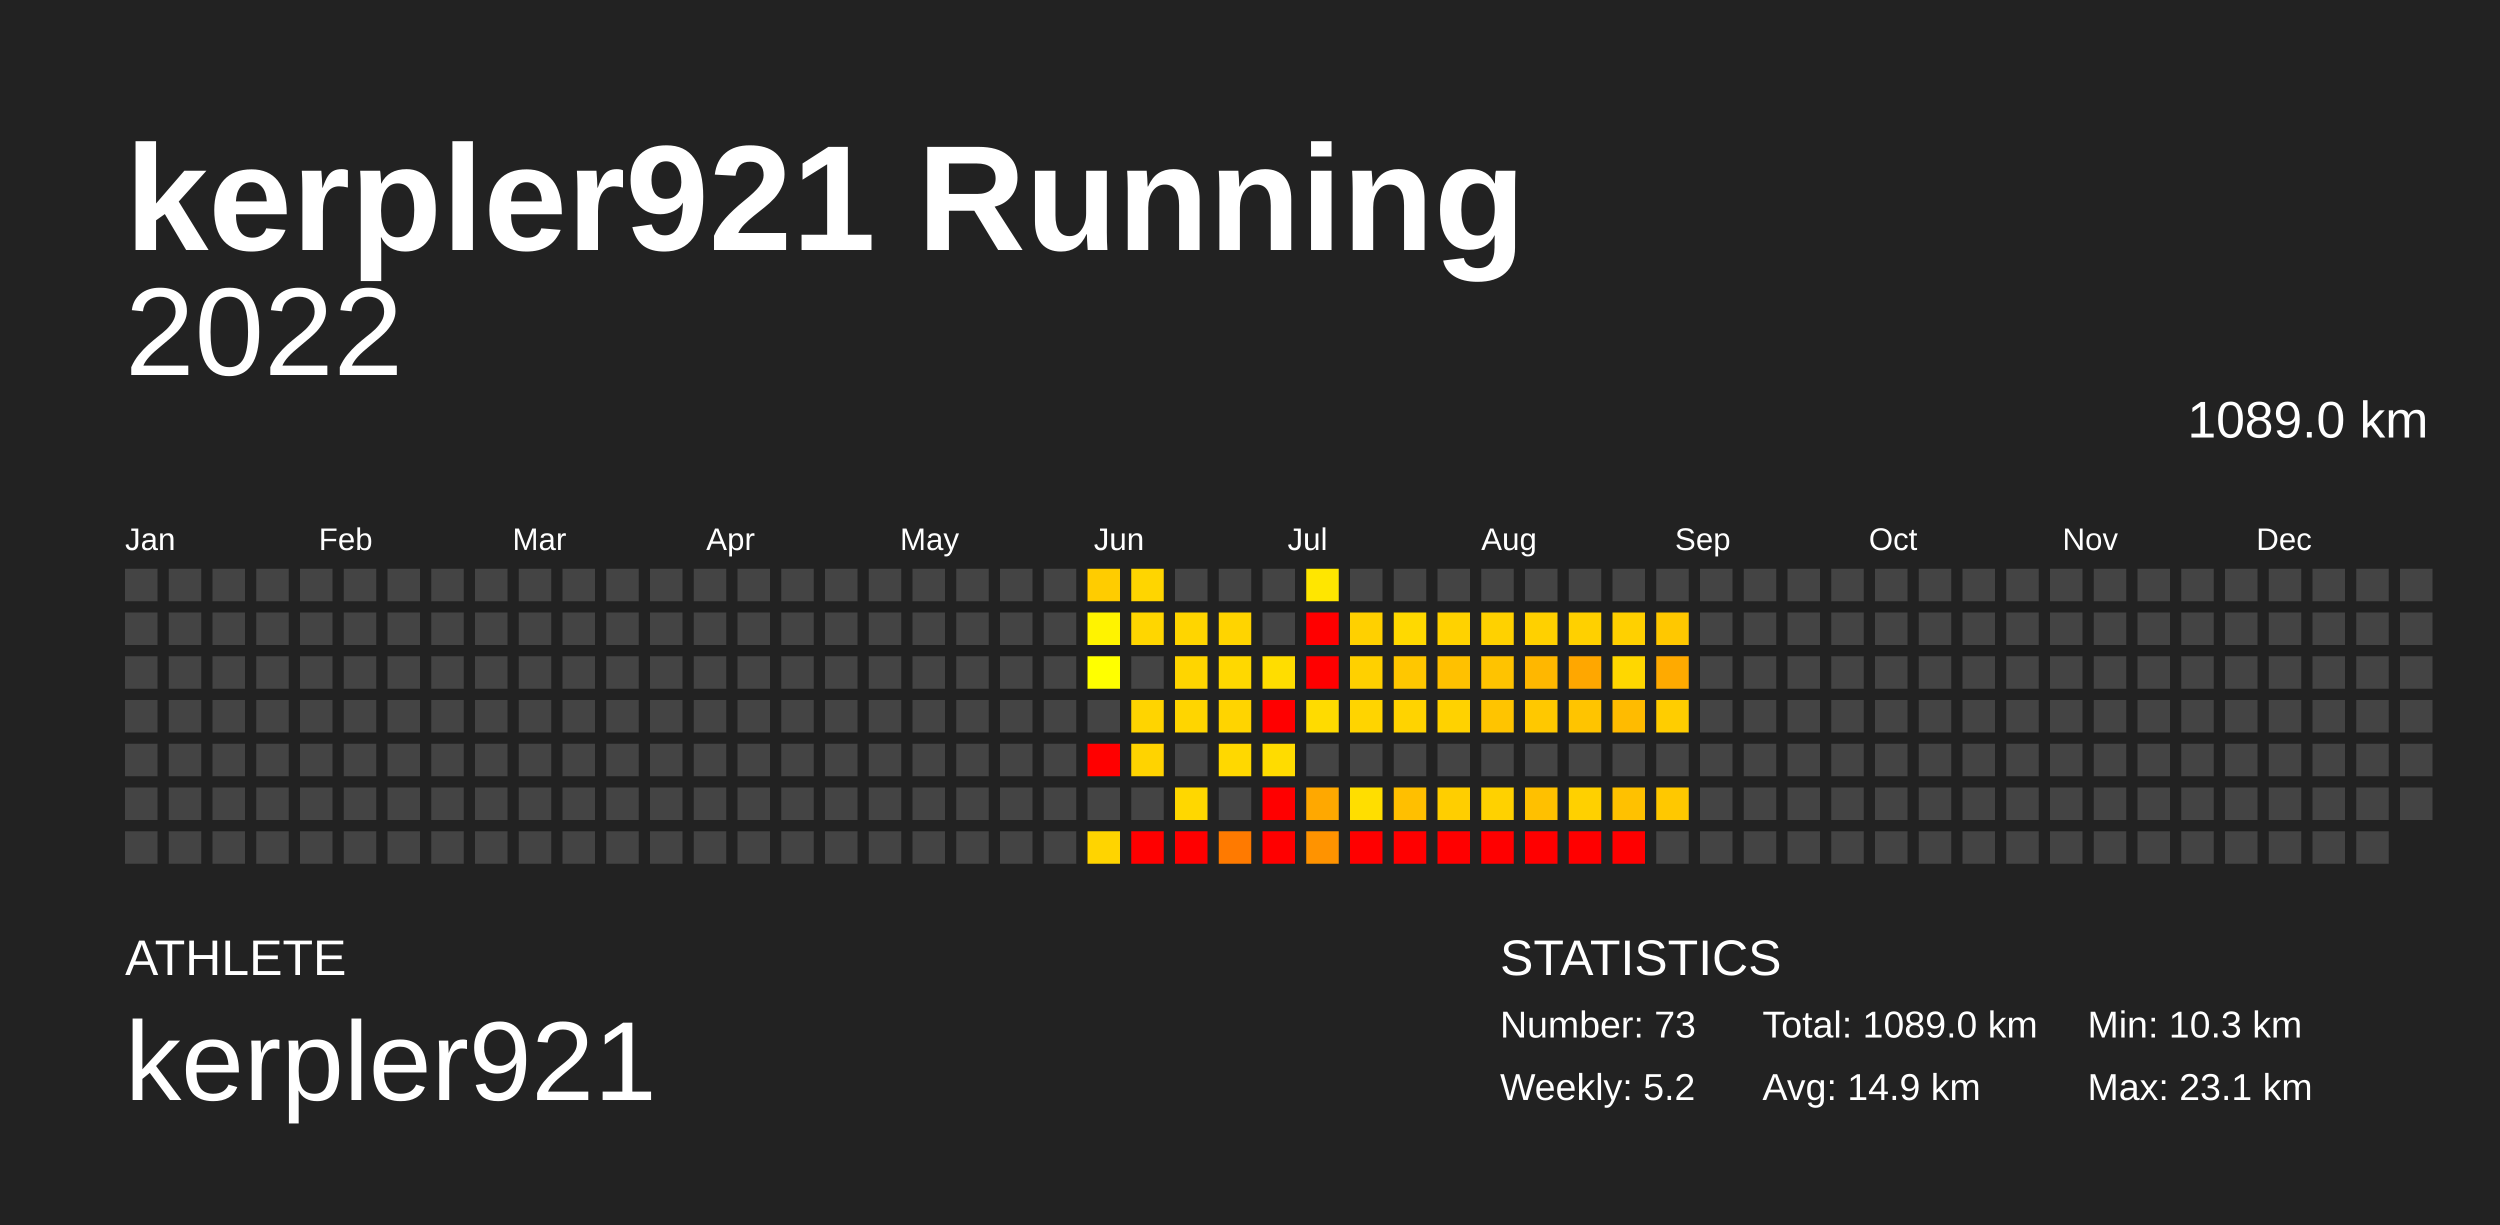
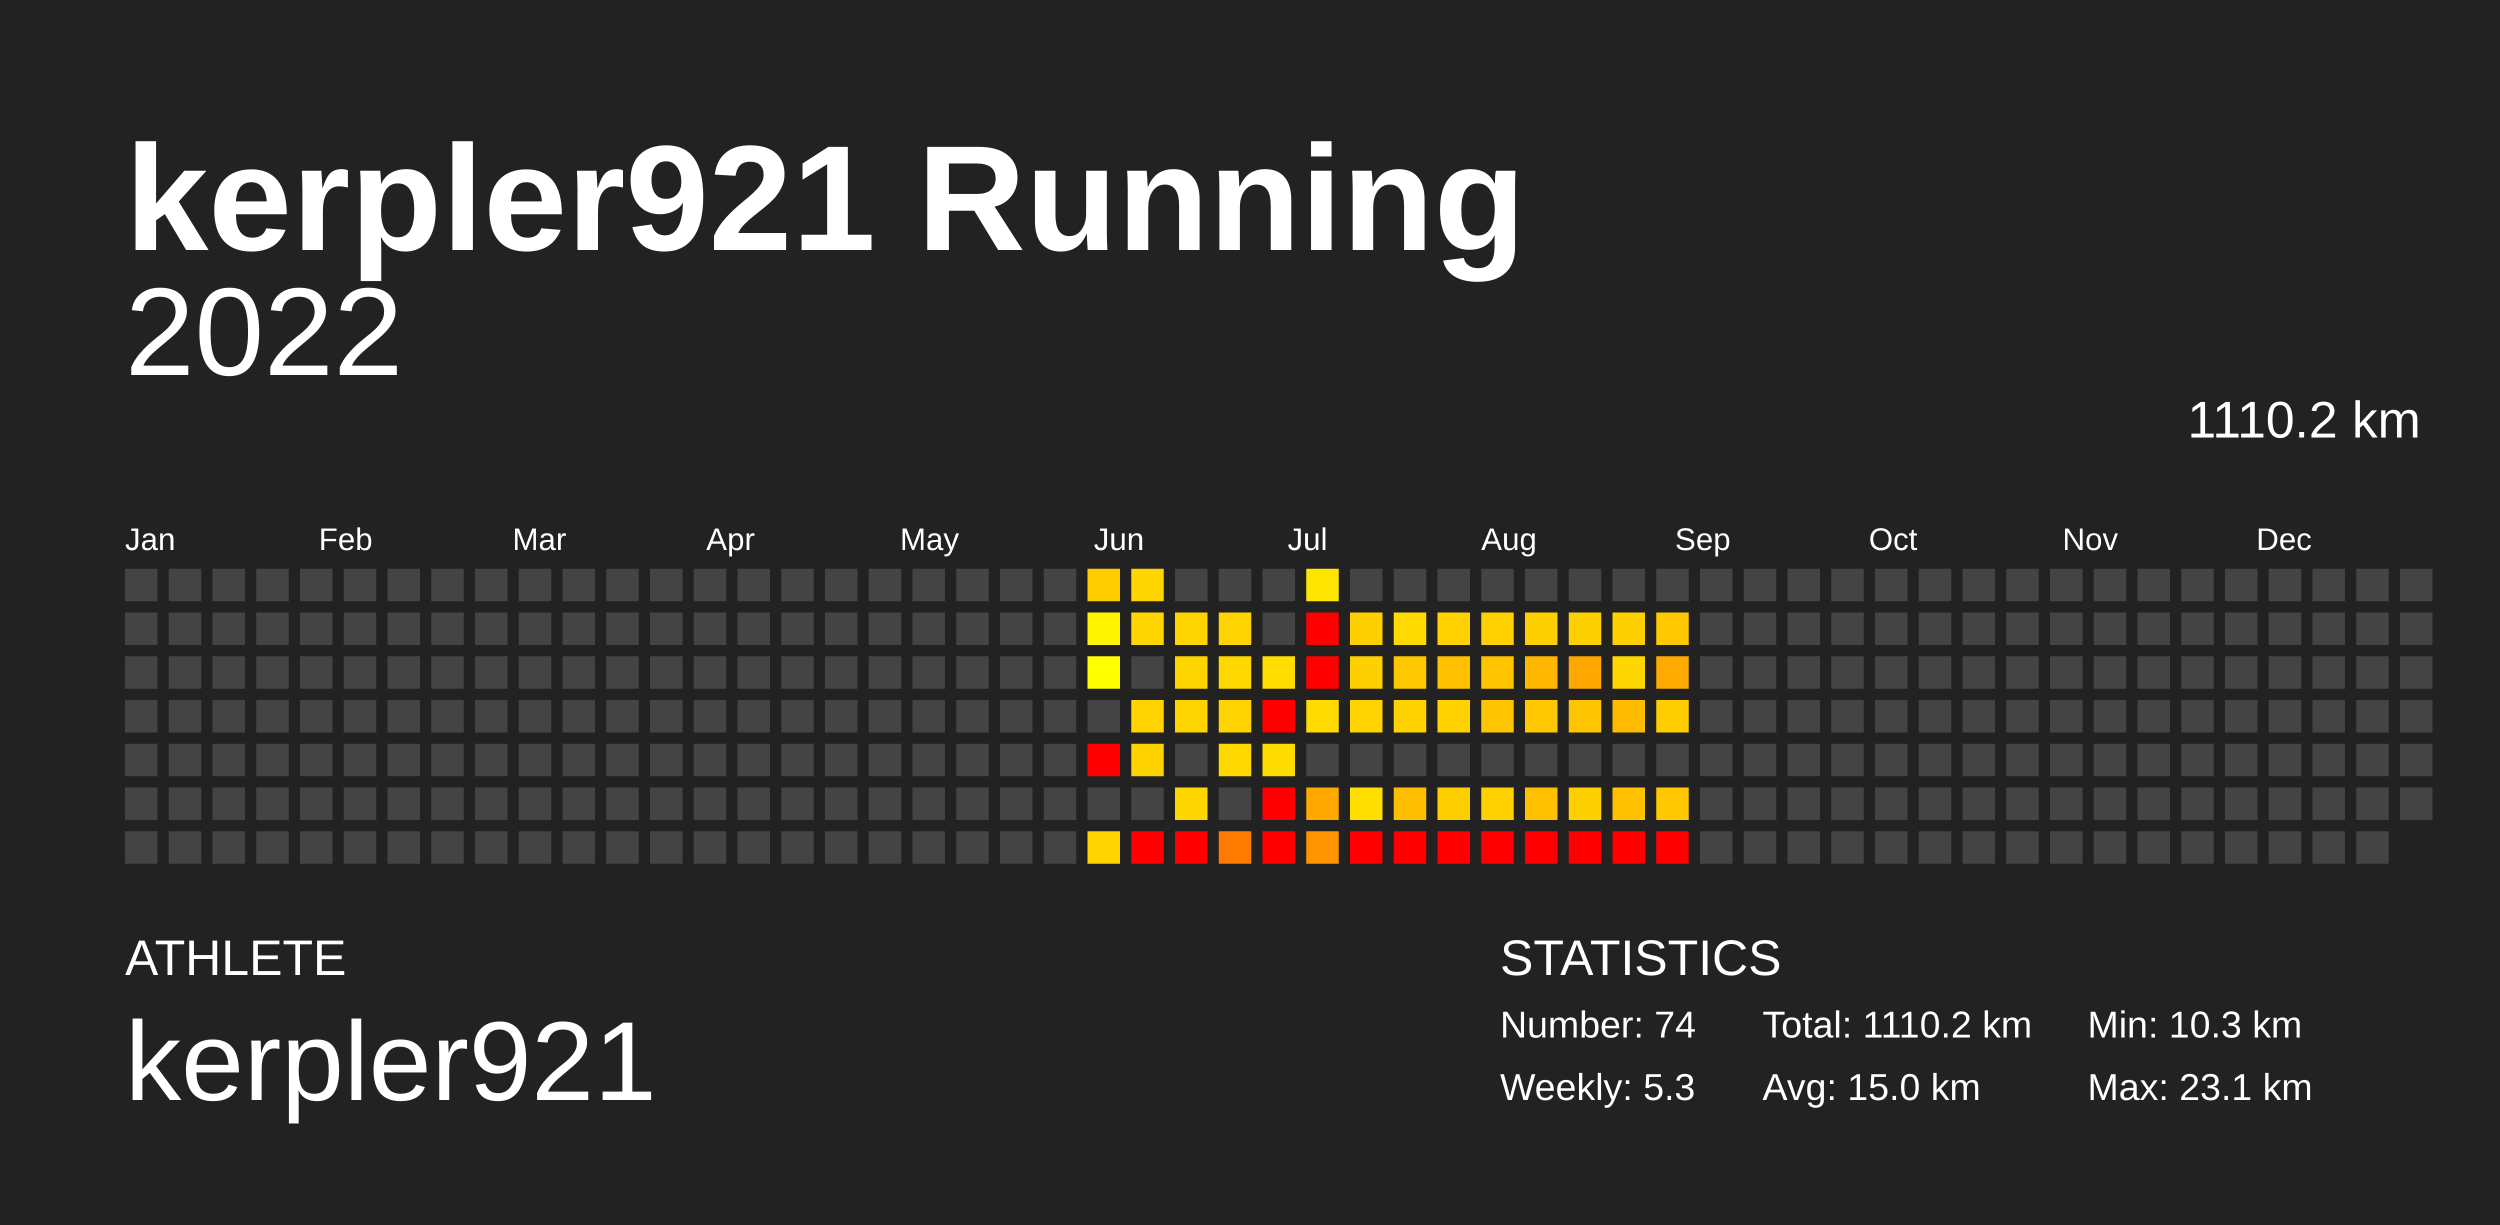
<svg xmlns="http://www.w3.org/2000/svg" baseProfile="full" height="98mm" version="1.1" viewBox="0,0,200,98" width="200mm">
  <defs />
  <rect fill="#222222" height="98" width="200" x="0" y="0" />
  <text fill="#FFFFFF" style="font-size:12px; font-family:Arial; font-weight:bold;" x="10" y="20">kerpler921 Running</text>
  <text fill="#FFFFFF" style="font-size:4px; font-family:Arial" x="10" y="78">ATHLETE</text>
  <text fill="#FFFFFF" style="font-size:9px; font-family:Arial" x="10" y="88">kerpler921</text>
  <text fill="#FFFFFF" style="font-size:4px; font-family:Arial" x="120" y="78">STATISTICS</text>
-   <text fill="#FFFFFF" style="font-size:3px; font-family:Arial" x="120" y="83">Number: 73</text>
-   <text fill="#FFFFFF" style="font-size:3px; font-family:Arial" x="120" y="88">Weekly: 5.2</text>
-   <text fill="#FFFFFF" style="font-size:3px; font-family:Arial" x="141" y="83">Total: 1089.0 km</text>
-   <text fill="#FFFFFF" style="font-size:3px; font-family:Arial" x="141" y="88">Avg: 14.9 km</text>
+   <text fill="#FFFFFF" style="font-size:3px; font-family:Arial" x="120" y="83">Number: 74</text>
+   <text fill="#FFFFFF" style="font-size:3px; font-family:Arial" x="120" y="88">Weekly: 5.3</text>
+   <text fill="#FFFFFF" style="font-size:3px; font-family:Arial" x="141" y="83">Total: 1110.2 km</text>
+   <text fill="#FFFFFF" style="font-size:3px; font-family:Arial" x="141" y="88">Avg: 15.0 km</text>
  <text fill="#FFFFFF" style="font-size:3px; font-family:Arial" x="167" y="83">Min: 10.3 km</text>
  <text fill="#FFFFFF" style="font-size:3px; font-family:Arial" x="167" y="88">Max: 23.1 km</text>
  <text alignment-baseline="hanging" fill="#FFFFFF" style="font-size:10.0px; font-family:Arial;" x="10" y="30">2022</text>
-   <text alignment-baseline="hanging" fill="#FFFFFF" style="font-size:4.125px; font-family:Arial;" x="175" y="35">1089.0 km</text>
+   <text alignment-baseline="hanging" fill="#FFFFFF" style="font-size:4.125px; font-family:Arial;" x="175" y="35">1110.2 km</text>
  <text fill="#FFFFFF" style="font-size:2.5px; font-family:Arial" x="10.0" y="44">Jan</text>
  <text fill="#FFFFFF" style="font-size:2.5px; font-family:Arial" x="25.5" y="44">Feb</text>
  <text fill="#FFFFFF" style="font-size:2.5px; font-family:Arial" x="41.0" y="44">Mar</text>
  <text fill="#FFFFFF" style="font-size:2.5px; font-family:Arial" x="56.5" y="44">Apr</text>
  <text fill="#FFFFFF" style="font-size:2.5px; font-family:Arial" x="72.0" y="44">May</text>
  <text fill="#FFFFFF" style="font-size:2.5px; font-family:Arial" x="87.5" y="44">Jun</text>
  <text fill="#FFFFFF" style="font-size:2.5px; font-family:Arial" x="103.0" y="44">Jul</text>
  <text fill="#FFFFFF" style="font-size:2.5px; font-family:Arial" x="118.5" y="44">Aug</text>
  <text fill="#FFFFFF" style="font-size:2.5px; font-family:Arial" x="134.0" y="44">Sep</text>
  <text fill="#FFFFFF" style="font-size:2.5px; font-family:Arial" x="149.5" y="44">Oct</text>
  <text fill="#FFFFFF" style="font-size:2.5px; font-family:Arial" x="165.0" y="44">Nov</text>
  <text fill="#FFFFFF" style="font-size:2.5px; font-family:Arial" x="180.5" y="44">Dec</text>
  <rect fill="#444444" height="2.6" width="2.6" x="10.0" y="45.5" />
  <rect fill="#444444" height="2.6" width="2.6" x="10.0" y="49.0" />
  <rect fill="#444444" height="2.6" width="2.6" x="10.0" y="52.5" />
  <rect fill="#444444" height="2.6" width="2.6" x="10.0" y="56.0" />
  <rect fill="#444444" height="2.6" width="2.6" x="10.0" y="59.5" />
  <rect fill="#444444" height="2.6" width="2.6" x="10.0" y="63.0" />
  <rect fill="#444444" height="2.6" width="2.6" x="10.0" y="66.5" />
  <rect fill="#444444" height="2.6" width="2.6" x="13.5" y="45.5" />
  <rect fill="#444444" height="2.6" width="2.6" x="13.5" y="49.0" />
  <rect fill="#444444" height="2.6" width="2.6" x="13.5" y="52.5" />
  <rect fill="#444444" height="2.6" width="2.6" x="13.5" y="56.0" />
  <rect fill="#444444" height="2.6" width="2.6" x="13.5" y="59.5" />
  <rect fill="#444444" height="2.6" width="2.6" x="13.5" y="63.0" />
  <rect fill="#444444" height="2.6" width="2.6" x="13.5" y="66.5" />
  <rect fill="#444444" height="2.6" width="2.6" x="17.0" y="45.5" />
  <rect fill="#444444" height="2.6" width="2.6" x="17.0" y="49.0" />
  <rect fill="#444444" height="2.6" width="2.6" x="17.0" y="52.5" />
  <rect fill="#444444" height="2.6" width="2.6" x="17.0" y="56.0" />
  <rect fill="#444444" height="2.6" width="2.6" x="17.0" y="59.5" />
  <rect fill="#444444" height="2.6" width="2.6" x="17.0" y="63.0" />
  <rect fill="#444444" height="2.6" width="2.6" x="17.0" y="66.5" />
  <rect fill="#444444" height="2.6" width="2.6" x="20.5" y="45.5" />
  <rect fill="#444444" height="2.6" width="2.6" x="20.5" y="49.0" />
  <rect fill="#444444" height="2.6" width="2.6" x="20.5" y="52.5" />
  <rect fill="#444444" height="2.6" width="2.6" x="20.5" y="56.0" />
  <rect fill="#444444" height="2.6" width="2.6" x="20.5" y="59.5" />
  <rect fill="#444444" height="2.6" width="2.6" x="20.5" y="63.0" />
  <rect fill="#444444" height="2.6" width="2.6" x="20.5" y="66.5" />
  <rect fill="#444444" height="2.6" width="2.6" x="24.0" y="45.5" />
  <rect fill="#444444" height="2.6" width="2.6" x="24.0" y="49.0" />
  <rect fill="#444444" height="2.6" width="2.6" x="24.0" y="52.5" />
  <rect fill="#444444" height="2.6" width="2.6" x="24.0" y="56.0" />
  <rect fill="#444444" height="2.6" width="2.6" x="24.0" y="59.5" />
  <rect fill="#444444" height="2.6" width="2.6" x="24.0" y="63.0" />
  <rect fill="#444444" height="2.6" width="2.6" x="24.0" y="66.5" />
  <rect fill="#444444" height="2.6" width="2.6" x="27.5" y="45.5" />
  <rect fill="#444444" height="2.6" width="2.6" x="27.5" y="49.0" />
  <rect fill="#444444" height="2.6" width="2.6" x="27.5" y="52.5" />
  <rect fill="#444444" height="2.6" width="2.6" x="27.5" y="56.0" />
  <rect fill="#444444" height="2.6" width="2.6" x="27.5" y="59.5" />
  <rect fill="#444444" height="2.6" width="2.6" x="27.5" y="63.0" />
  <rect fill="#444444" height="2.6" width="2.6" x="27.5" y="66.5" />
  <rect fill="#444444" height="2.6" width="2.6" x="31.0" y="45.5" />
  <rect fill="#444444" height="2.6" width="2.6" x="31.0" y="49.0" />
  <rect fill="#444444" height="2.6" width="2.6" x="31.0" y="52.5" />
  <rect fill="#444444" height="2.6" width="2.6" x="31.0" y="56.0" />
  <rect fill="#444444" height="2.6" width="2.6" x="31.0" y="59.5" />
  <rect fill="#444444" height="2.6" width="2.6" x="31.0" y="63.0" />
  <rect fill="#444444" height="2.6" width="2.6" x="31.0" y="66.5" />
  <rect fill="#444444" height="2.6" width="2.6" x="34.5" y="45.5" />
  <rect fill="#444444" height="2.6" width="2.6" x="34.5" y="49.0" />
  <rect fill="#444444" height="2.6" width="2.6" x="34.5" y="52.5" />
  <rect fill="#444444" height="2.6" width="2.6" x="34.5" y="56.0" />
  <rect fill="#444444" height="2.6" width="2.6" x="34.5" y="59.5" />
  <rect fill="#444444" height="2.6" width="2.6" x="34.5" y="63.0" />
  <rect fill="#444444" height="2.6" width="2.6" x="34.5" y="66.5" />
  <rect fill="#444444" height="2.6" width="2.6" x="38.0" y="45.5" />
  <rect fill="#444444" height="2.6" width="2.6" x="38.0" y="49.0" />
  <rect fill="#444444" height="2.6" width="2.6" x="38.0" y="52.5" />
  <rect fill="#444444" height="2.6" width="2.6" x="38.0" y="56.0" />
  <rect fill="#444444" height="2.6" width="2.6" x="38.0" y="59.5" />
  <rect fill="#444444" height="2.6" width="2.6" x="38.0" y="63.0" />
  <rect fill="#444444" height="2.6" width="2.6" x="38.0" y="66.5" />
  <rect fill="#444444" height="2.6" width="2.6" x="41.5" y="45.5" />
  <rect fill="#444444" height="2.6" width="2.6" x="41.5" y="49.0" />
  <rect fill="#444444" height="2.6" width="2.6" x="41.5" y="52.5" />
  <rect fill="#444444" height="2.6" width="2.6" x="41.5" y="56.0" />
  <rect fill="#444444" height="2.6" width="2.6" x="41.5" y="59.5" />
  <rect fill="#444444" height="2.6" width="2.6" x="41.5" y="63.0" />
  <rect fill="#444444" height="2.6" width="2.6" x="41.5" y="66.5" />
  <rect fill="#444444" height="2.6" width="2.6" x="45.0" y="45.5" />
  <rect fill="#444444" height="2.6" width="2.6" x="45.0" y="49.0" />
  <rect fill="#444444" height="2.6" width="2.6" x="45.0" y="52.5" />
  <rect fill="#444444" height="2.6" width="2.6" x="45.0" y="56.0" />
  <rect fill="#444444" height="2.6" width="2.6" x="45.0" y="59.5" />
  <rect fill="#444444" height="2.6" width="2.6" x="45.0" y="63.0" />
  <rect fill="#444444" height="2.6" width="2.6" x="45.0" y="66.5" />
  <rect fill="#444444" height="2.6" width="2.6" x="48.5" y="45.5" />
  <rect fill="#444444" height="2.6" width="2.6" x="48.5" y="49.0" />
  <rect fill="#444444" height="2.6" width="2.6" x="48.5" y="52.5" />
  <rect fill="#444444" height="2.6" width="2.6" x="48.5" y="56.0" />
  <rect fill="#444444" height="2.6" width="2.6" x="48.5" y="59.5" />
  <rect fill="#444444" height="2.6" width="2.6" x="48.5" y="63.0" />
  <rect fill="#444444" height="2.6" width="2.6" x="48.5" y="66.5" />
  <rect fill="#444444" height="2.6" width="2.6" x="52.0" y="45.5" />
  <rect fill="#444444" height="2.6" width="2.6" x="52.0" y="49.0" />
  <rect fill="#444444" height="2.6" width="2.6" x="52.0" y="52.5" />
  <rect fill="#444444" height="2.6" width="2.6" x="52.0" y="56.0" />
  <rect fill="#444444" height="2.6" width="2.6" x="52.0" y="59.5" />
  <rect fill="#444444" height="2.6" width="2.6" x="52.0" y="63.0" />
  <rect fill="#444444" height="2.6" width="2.6" x="52.0" y="66.5" />
  <rect fill="#444444" height="2.6" width="2.6" x="55.5" y="45.5" />
  <rect fill="#444444" height="2.6" width="2.6" x="55.5" y="49.0" />
  <rect fill="#444444" height="2.6" width="2.6" x="55.5" y="52.5" />
  <rect fill="#444444" height="2.6" width="2.6" x="55.5" y="56.0" />
  <rect fill="#444444" height="2.6" width="2.6" x="55.5" y="59.5" />
  <rect fill="#444444" height="2.6" width="2.6" x="55.5" y="63.0" />
  <rect fill="#444444" height="2.6" width="2.6" x="55.5" y="66.5" />
  <rect fill="#444444" height="2.6" width="2.6" x="59.0" y="45.5" />
  <rect fill="#444444" height="2.6" width="2.6" x="59.0" y="49.0" />
  <rect fill="#444444" height="2.6" width="2.6" x="59.0" y="52.5" />
  <rect fill="#444444" height="2.6" width="2.6" x="59.0" y="56.0" />
  <rect fill="#444444" height="2.6" width="2.6" x="59.0" y="59.5" />
  <rect fill="#444444" height="2.6" width="2.6" x="59.0" y="63.0" />
  <rect fill="#444444" height="2.6" width="2.6" x="59.0" y="66.5" />
  <rect fill="#444444" height="2.6" width="2.6" x="62.5" y="45.5" />
  <rect fill="#444444" height="2.6" width="2.6" x="62.5" y="49.0" />
  <rect fill="#444444" height="2.6" width="2.6" x="62.5" y="52.5" />
  <rect fill="#444444" height="2.6" width="2.6" x="62.5" y="56.0" />
  <rect fill="#444444" height="2.6" width="2.6" x="62.5" y="59.5" />
  <rect fill="#444444" height="2.6" width="2.6" x="62.5" y="63.0" />
  <rect fill="#444444" height="2.6" width="2.6" x="62.5" y="66.5" />
  <rect fill="#444444" height="2.6" width="2.6" x="66.0" y="45.5" />
  <rect fill="#444444" height="2.6" width="2.6" x="66.0" y="49.0" />
  <rect fill="#444444" height="2.6" width="2.6" x="66.0" y="52.5" />
  <rect fill="#444444" height="2.6" width="2.6" x="66.0" y="56.0" />
  <rect fill="#444444" height="2.6" width="2.6" x="66.0" y="59.5" />
  <rect fill="#444444" height="2.6" width="2.6" x="66.0" y="63.0" />
  <rect fill="#444444" height="2.6" width="2.6" x="66.0" y="66.5" />
  <rect fill="#444444" height="2.6" width="2.6" x="69.5" y="45.5" />
  <rect fill="#444444" height="2.6" width="2.6" x="69.5" y="49.0" />
  <rect fill="#444444" height="2.6" width="2.6" x="69.5" y="52.5" />
  <rect fill="#444444" height="2.6" width="2.6" x="69.5" y="56.0" />
  <rect fill="#444444" height="2.6" width="2.6" x="69.5" y="59.5" />
  <rect fill="#444444" height="2.6" width="2.6" x="69.5" y="63.0" />
  <rect fill="#444444" height="2.6" width="2.6" x="69.5" y="66.5" />
  <rect fill="#444444" height="2.6" width="2.6" x="73.0" y="45.5" />
  <rect fill="#444444" height="2.6" width="2.6" x="73.0" y="49.0" />
  <rect fill="#444444" height="2.6" width="2.6" x="73.0" y="52.5" />
  <rect fill="#444444" height="2.6" width="2.6" x="73.0" y="56.0" />
  <rect fill="#444444" height="2.6" width="2.6" x="73.0" y="59.5" />
  <rect fill="#444444" height="2.6" width="2.6" x="73.0" y="63.0" />
  <rect fill="#444444" height="2.6" width="2.6" x="73.0" y="66.5" />
  <rect fill="#444444" height="2.6" width="2.6" x="76.5" y="45.5" />
  <rect fill="#444444" height="2.6" width="2.6" x="76.5" y="49.0" />
  <rect fill="#444444" height="2.6" width="2.6" x="76.5" y="52.5" />
  <rect fill="#444444" height="2.6" width="2.6" x="76.5" y="56.0" />
  <rect fill="#444444" height="2.6" width="2.6" x="76.5" y="59.5" />
  <rect fill="#444444" height="2.6" width="2.6" x="76.5" y="63.0" />
  <rect fill="#444444" height="2.6" width="2.6" x="76.5" y="66.5" />
  <rect fill="#444444" height="2.6" width="2.6" x="80.0" y="45.5" />
  <rect fill="#444444" height="2.6" width="2.6" x="80.0" y="49.0" />
  <rect fill="#444444" height="2.6" width="2.6" x="80.0" y="52.5" />
  <rect fill="#444444" height="2.6" width="2.6" x="80.0" y="56.0" />
  <rect fill="#444444" height="2.6" width="2.6" x="80.0" y="59.5" />
  <rect fill="#444444" height="2.6" width="2.6" x="80.0" y="63.0" />
  <rect fill="#444444" height="2.6" width="2.6" x="80.0" y="66.5" />
  <rect fill="#444444" height="2.6" width="2.6" x="83.5" y="45.5" />
  <rect fill="#444444" height="2.6" width="2.6" x="83.5" y="49.0" />
  <rect fill="#444444" height="2.6" width="2.6" x="83.5" y="52.5" />
  <rect fill="#444444" height="2.6" width="2.6" x="83.5" y="56.0" />
  <rect fill="#444444" height="2.6" width="2.6" x="83.5" y="59.5" />
  <rect fill="#444444" height="2.6" width="2.6" x="83.5" y="63.0" />
  <rect fill="#444444" height="2.6" width="2.6" x="83.5" y="66.5" />
  <rect fill="#ffcc00" height="2.6" width="2.6" x="87.0" y="45.5" />
  <rect fill="#fff300" height="2.6" width="2.6" x="87.0" y="49.0" />
  <rect fill="#ffff00" height="2.6" width="2.6" x="87.0" y="52.5" />
  <rect fill="#444444" height="2.6" width="2.6" x="87.0" y="56.0" />
  <rect fill="red" height="2.6" width="2.6" x="87.0" y="59.5" />
  <rect fill="#444444" height="2.6" width="2.6" x="87.0" y="63.0" />
  <rect fill="#ffd400" height="2.6" width="2.6" x="87.0" y="66.5" />
  <rect fill="#ffd500" height="2.6" width="2.6" x="90.5" y="45.5" />
  <rect fill="#ffd600" height="2.6" width="2.6" x="90.5" y="49.0" />
  <rect fill="#444444" height="2.6" width="2.6" x="90.5" y="52.5" />
  <rect fill="#ffd400" height="2.6" width="2.6" x="90.5" y="56.0" />
  <rect fill="#ffd300" height="2.6" width="2.6" x="90.5" y="59.5" />
  <rect fill="#444444" height="2.6" width="2.6" x="90.5" y="63.0" />
  <rect fill="red" height="2.6" width="2.6" x="90.5" y="66.5" />
  <rect fill="#444444" height="2.6" width="2.6" x="94.0" y="45.5" />
  <rect fill="#ffd500" height="2.6" width="2.6" x="94.0" y="49.0" />
  <rect fill="#ffd500" height="2.6" width="2.6" x="94.0" y="52.5" />
  <rect fill="#ffd500" height="2.6" width="2.6" x="94.0" y="56.0" />
  <rect fill="#444444" height="2.6" width="2.6" x="94.0" y="59.5" />
  <rect fill="#ffd700" height="2.6" width="2.6" x="94.0" y="63.0" />
  <rect fill="red" height="2.6" width="2.6" x="94.0" y="66.5" />
  <rect fill="#444444" height="2.6" width="2.6" x="97.5" y="45.5" />
  <rect fill="#ffd400" height="2.6" width="2.6" x="97.5" y="49.0" />
  <rect fill="#ffd800" height="2.6" width="2.6" x="97.5" y="52.5" />
  <rect fill="#ffd400" height="2.6" width="2.6" x="97.5" y="56.0" />
  <rect fill="#ffd800" height="2.6" width="2.6" x="97.5" y="59.5" />
  <rect fill="#444444" height="2.6" width="2.6" x="97.5" y="63.0" />
  <rect fill="#ff7a00" height="2.6" width="2.6" x="97.5" y="66.5" />
  <rect fill="#444444" height="2.6" width="2.6" x="101.0" y="45.5" />
  <rect fill="#444444" height="2.6" width="2.6" x="101.0" y="49.0" />
  <rect fill="#ffdd00" height="2.6" width="2.6" x="101.0" y="52.5" />
  <rect fill="red" height="2.6" width="2.6" x="101.0" y="56.0" />
  <rect fill="#ffdc00" height="2.6" width="2.6" x="101.0" y="59.5" />
  <rect fill="red" height="2.6" width="2.6" x="101.0" y="63.0" />
  <rect fill="red" height="2.6" width="2.6" x="101.0" y="66.5" />
  <rect fill="#ffe600" height="2.6" width="2.6" x="104.5" y="45.5" />
  <rect fill="red" height="2.6" width="2.6" x="104.5" y="49.0" />
  <rect fill="red" height="2.6" width="2.6" x="104.5" y="52.5" />
  <rect fill="#ffdb00" height="2.6" width="2.6" x="104.5" y="56.0" />
  <rect fill="#444444" height="2.6" width="2.6" x="104.5" y="59.5" />
  <rect fill="#ffa800" height="2.6" width="2.6" x="104.5" y="63.0" />
  <rect fill="#ff9300" height="2.6" width="2.6" x="104.5" y="66.5" />
  <rect fill="#444444" height="2.6" width="2.6" x="108.0" y="45.5" />
  <rect fill="#ffd000" height="2.6" width="2.6" x="108.0" y="49.0" />
  <rect fill="#ffd000" height="2.6" width="2.6" x="108.0" y="52.5" />
  <rect fill="#ffd400" height="2.6" width="2.6" x="108.0" y="56.0" />
  <rect fill="#444444" height="2.6" width="2.6" x="108.0" y="59.5" />
  <rect fill="#ffde00" height="2.6" width="2.6" x="108.0" y="63.0" />
  <rect fill="red" height="2.6" width="2.6" x="108.0" y="66.5" />
  <rect fill="#444444" height="2.6" width="2.6" x="111.5" y="45.5" />
  <rect fill="#ffd900" height="2.6" width="2.6" x="111.5" y="49.0" />
  <rect fill="#ffc700" height="2.6" width="2.6" x="111.5" y="52.5" />
  <rect fill="#ffd300" height="2.6" width="2.6" x="111.5" y="56.0" />
  <rect fill="#444444" height="2.6" width="2.6" x="111.5" y="59.5" />
  <rect fill="#ffbf00" height="2.6" width="2.6" x="111.5" y="63.0" />
  <rect fill="red" height="2.6" width="2.6" x="111.5" y="66.5" />
  <rect fill="#444444" height="2.6" width="2.6" x="115.0" y="45.5" />
  <rect fill="#ffd200" height="2.6" width="2.6" x="115.0" y="49.0" />
  <rect fill="#ffc100" height="2.6" width="2.6" x="115.0" y="52.5" />
  <rect fill="#ffd200" height="2.6" width="2.6" x="115.0" y="56.0" />
  <rect fill="#444444" height="2.6" width="2.6" x="115.0" y="59.5" />
  <rect fill="#ffce00" height="2.6" width="2.6" x="115.0" y="63.0" />
  <rect fill="red" height="2.6" width="2.6" x="115.0" y="66.5" />
  <rect fill="#444444" height="2.6" width="2.6" x="118.5" y="45.5" />
  <rect fill="#ffd100" height="2.6" width="2.6" x="118.5" y="49.0" />
  <rect fill="#ffc300" height="2.6" width="2.6" x="118.5" y="52.5" />
  <rect fill="#ffc400" height="2.6" width="2.6" x="118.5" y="56.0" />
  <rect fill="#444444" height="2.6" width="2.6" x="118.5" y="59.5" />
  <rect fill="#ffd100" height="2.6" width="2.6" x="118.5" y="63.0" />
  <rect fill="red" height="2.6" width="2.6" x="118.5" y="66.5" />
  <rect fill="#444444" height="2.6" width="2.6" x="122.0" y="45.5" />
  <rect fill="#ffd000" height="2.6" width="2.6" x="122.0" y="49.0" />
  <rect fill="#ffb700" height="2.6" width="2.6" x="122.0" y="52.5" />
  <rect fill="#ffc800" height="2.6" width="2.6" x="122.0" y="56.0" />
  <rect fill="#444444" height="2.6" width="2.6" x="122.0" y="59.5" />
  <rect fill="#ffc000" height="2.6" width="2.6" x="122.0" y="63.0" />
  <rect fill="red" height="2.6" width="2.6" x="122.0" y="66.5" />
  <rect fill="#444444" height="2.6" width="2.6" x="125.5" y="45.5" />
  <rect fill="#ffd000" height="2.6" width="2.6" x="125.5" y="49.0" />
  <rect fill="#ffa700" height="2.6" width="2.6" x="125.5" y="52.5" />
  <rect fill="#ffc400" height="2.6" width="2.6" x="125.5" y="56.0" />
  <rect fill="#444444" height="2.6" width="2.6" x="125.5" y="59.5" />
  <rect fill="#ffd000" height="2.6" width="2.6" x="125.5" y="63.0" />
  <rect fill="red" height="2.6" width="2.6" x="125.5" y="66.5" />
  <rect fill="#444444" height="2.6" width="2.6" x="129.0" y="45.5" />
  <rect fill="#ffd000" height="2.6" width="2.6" x="129.0" y="49.0" />
  <rect fill="#ffd700" height="2.6" width="2.6" x="129.0" y="52.5" />
  <rect fill="#ffbb00" height="2.6" width="2.6" x="129.0" y="56.0" />
  <rect fill="#444444" height="2.6" width="2.6" x="129.0" y="59.5" />
  <rect fill="#ffc100" height="2.6" width="2.6" x="129.0" y="63.0" />
  <rect fill="red" height="2.6" width="2.6" x="129.0" y="66.5" />
  <rect fill="#444444" height="2.6" width="2.6" x="132.5" y="45.5" />
  <rect fill="#ffc800" height="2.6" width="2.6" x="132.5" y="49.0" />
  <rect fill="#ffaa00" height="2.6" width="2.6" x="132.5" y="52.5" />
  <rect fill="#ffcd00" height="2.6" width="2.6" x="132.5" y="56.0" />
  <rect fill="#444444" height="2.6" width="2.6" x="132.5" y="59.5" />
  <rect fill="#ffc800" height="2.6" width="2.6" x="132.5" y="63.0" />
-   <rect fill="#444444" height="2.6" width="2.6" x="132.5" y="66.5" />
+   <rect fill="red" height="2.6" width="2.6" x="132.5" y="66.5" />
  <rect fill="#444444" height="2.6" width="2.6" x="136.0" y="45.5" />
  <rect fill="#444444" height="2.6" width="2.6" x="136.0" y="49.0" />
  <rect fill="#444444" height="2.6" width="2.6" x="136.0" y="52.5" />
  <rect fill="#444444" height="2.6" width="2.6" x="136.0" y="56.0" />
  <rect fill="#444444" height="2.6" width="2.6" x="136.0" y="59.5" />
  <rect fill="#444444" height="2.6" width="2.6" x="136.0" y="63.0" />
  <rect fill="#444444" height="2.6" width="2.6" x="136.0" y="66.5" />
  <rect fill="#444444" height="2.6" width="2.6" x="139.5" y="45.5" />
  <rect fill="#444444" height="2.6" width="2.6" x="139.5" y="49.0" />
  <rect fill="#444444" height="2.6" width="2.6" x="139.5" y="52.5" />
  <rect fill="#444444" height="2.6" width="2.6" x="139.5" y="56.0" />
  <rect fill="#444444" height="2.6" width="2.6" x="139.5" y="59.5" />
  <rect fill="#444444" height="2.6" width="2.6" x="139.5" y="63.0" />
  <rect fill="#444444" height="2.6" width="2.6" x="139.5" y="66.5" />
  <rect fill="#444444" height="2.6" width="2.6" x="143.0" y="45.5" />
  <rect fill="#444444" height="2.6" width="2.6" x="143.0" y="49.0" />
  <rect fill="#444444" height="2.6" width="2.6" x="143.0" y="52.5" />
  <rect fill="#444444" height="2.6" width="2.6" x="143.0" y="56.0" />
  <rect fill="#444444" height="2.6" width="2.6" x="143.0" y="59.5" />
  <rect fill="#444444" height="2.6" width="2.6" x="143.0" y="63.0" />
  <rect fill="#444444" height="2.6" width="2.6" x="143.0" y="66.5" />
  <rect fill="#444444" height="2.6" width="2.6" x="146.5" y="45.5" />
  <rect fill="#444444" height="2.6" width="2.6" x="146.5" y="49.0" />
  <rect fill="#444444" height="2.6" width="2.6" x="146.5" y="52.5" />
  <rect fill="#444444" height="2.6" width="2.6" x="146.5" y="56.0" />
  <rect fill="#444444" height="2.6" width="2.6" x="146.5" y="59.5" />
  <rect fill="#444444" height="2.6" width="2.6" x="146.5" y="63.0" />
  <rect fill="#444444" height="2.6" width="2.6" x="146.5" y="66.5" />
  <rect fill="#444444" height="2.6" width="2.6" x="150.0" y="45.5" />
  <rect fill="#444444" height="2.6" width="2.6" x="150.0" y="49.0" />
  <rect fill="#444444" height="2.6" width="2.6" x="150.0" y="52.5" />
  <rect fill="#444444" height="2.6" width="2.6" x="150.0" y="56.0" />
  <rect fill="#444444" height="2.6" width="2.6" x="150.0" y="59.5" />
  <rect fill="#444444" height="2.6" width="2.6" x="150.0" y="63.0" />
  <rect fill="#444444" height="2.6" width="2.6" x="150.0" y="66.5" />
  <rect fill="#444444" height="2.6" width="2.6" x="153.5" y="45.5" />
  <rect fill="#444444" height="2.6" width="2.6" x="153.5" y="49.0" />
  <rect fill="#444444" height="2.6" width="2.6" x="153.5" y="52.5" />
  <rect fill="#444444" height="2.6" width="2.6" x="153.5" y="56.0" />
  <rect fill="#444444" height="2.6" width="2.6" x="153.5" y="59.5" />
  <rect fill="#444444" height="2.6" width="2.6" x="153.5" y="63.0" />
  <rect fill="#444444" height="2.6" width="2.6" x="153.5" y="66.5" />
  <rect fill="#444444" height="2.6" width="2.6" x="157.0" y="45.5" />
  <rect fill="#444444" height="2.6" width="2.6" x="157.0" y="49.0" />
  <rect fill="#444444" height="2.6" width="2.6" x="157.0" y="52.5" />
  <rect fill="#444444" height="2.6" width="2.6" x="157.0" y="56.0" />
  <rect fill="#444444" height="2.6" width="2.6" x="157.0" y="59.5" />
  <rect fill="#444444" height="2.6" width="2.6" x="157.0" y="63.0" />
  <rect fill="#444444" height="2.6" width="2.6" x="157.0" y="66.5" />
  <rect fill="#444444" height="2.6" width="2.6" x="160.5" y="45.5" />
  <rect fill="#444444" height="2.6" width="2.6" x="160.5" y="49.0" />
  <rect fill="#444444" height="2.6" width="2.6" x="160.5" y="52.5" />
  <rect fill="#444444" height="2.6" width="2.6" x="160.5" y="56.0" />
  <rect fill="#444444" height="2.6" width="2.6" x="160.5" y="59.5" />
  <rect fill="#444444" height="2.6" width="2.6" x="160.5" y="63.0" />
  <rect fill="#444444" height="2.6" width="2.6" x="160.5" y="66.5" />
  <rect fill="#444444" height="2.6" width="2.6" x="164.0" y="45.5" />
  <rect fill="#444444" height="2.6" width="2.6" x="164.0" y="49.0" />
  <rect fill="#444444" height="2.6" width="2.6" x="164.0" y="52.5" />
  <rect fill="#444444" height="2.6" width="2.6" x="164.0" y="56.0" />
  <rect fill="#444444" height="2.6" width="2.6" x="164.0" y="59.5" />
  <rect fill="#444444" height="2.6" width="2.6" x="164.0" y="63.0" />
  <rect fill="#444444" height="2.6" width="2.6" x="164.0" y="66.5" />
  <rect fill="#444444" height="2.6" width="2.6" x="167.5" y="45.5" />
  <rect fill="#444444" height="2.6" width="2.6" x="167.5" y="49.0" />
  <rect fill="#444444" height="2.6" width="2.6" x="167.5" y="52.5" />
  <rect fill="#444444" height="2.6" width="2.6" x="167.5" y="56.0" />
  <rect fill="#444444" height="2.6" width="2.6" x="167.5" y="59.5" />
  <rect fill="#444444" height="2.6" width="2.6" x="167.5" y="63.0" />
  <rect fill="#444444" height="2.6" width="2.6" x="167.5" y="66.5" />
  <rect fill="#444444" height="2.6" width="2.6" x="171.0" y="45.5" />
  <rect fill="#444444" height="2.6" width="2.6" x="171.0" y="49.0" />
  <rect fill="#444444" height="2.6" width="2.6" x="171.0" y="52.5" />
  <rect fill="#444444" height="2.6" width="2.6" x="171.0" y="56.0" />
  <rect fill="#444444" height="2.6" width="2.6" x="171.0" y="59.5" />
  <rect fill="#444444" height="2.6" width="2.6" x="171.0" y="63.0" />
  <rect fill="#444444" height="2.6" width="2.6" x="171.0" y="66.5" />
  <rect fill="#444444" height="2.6" width="2.6" x="174.5" y="45.5" />
  <rect fill="#444444" height="2.6" width="2.6" x="174.5" y="49.0" />
  <rect fill="#444444" height="2.6" width="2.6" x="174.5" y="52.5" />
  <rect fill="#444444" height="2.6" width="2.6" x="174.5" y="56.0" />
  <rect fill="#444444" height="2.6" width="2.6" x="174.5" y="59.5" />
  <rect fill="#444444" height="2.6" width="2.6" x="174.5" y="63.0" />
  <rect fill="#444444" height="2.6" width="2.6" x="174.5" y="66.5" />
  <rect fill="#444444" height="2.6" width="2.6" x="178.0" y="45.5" />
  <rect fill="#444444" height="2.6" width="2.6" x="178.0" y="49.0" />
  <rect fill="#444444" height="2.6" width="2.6" x="178.0" y="52.5" />
  <rect fill="#444444" height="2.6" width="2.6" x="178.0" y="56.0" />
  <rect fill="#444444" height="2.6" width="2.6" x="178.0" y="59.5" />
  <rect fill="#444444" height="2.6" width="2.6" x="178.0" y="63.0" />
  <rect fill="#444444" height="2.6" width="2.6" x="178.0" y="66.5" />
  <rect fill="#444444" height="2.6" width="2.6" x="181.5" y="45.5" />
  <rect fill="#444444" height="2.6" width="2.6" x="181.5" y="49.0" />
  <rect fill="#444444" height="2.6" width="2.6" x="181.5" y="52.5" />
  <rect fill="#444444" height="2.6" width="2.6" x="181.5" y="56.0" />
  <rect fill="#444444" height="2.6" width="2.6" x="181.5" y="59.5" />
  <rect fill="#444444" height="2.6" width="2.6" x="181.5" y="63.0" />
  <rect fill="#444444" height="2.6" width="2.6" x="181.5" y="66.5" />
  <rect fill="#444444" height="2.6" width="2.6" x="185.0" y="45.5" />
  <rect fill="#444444" height="2.6" width="2.6" x="185.0" y="49.0" />
  <rect fill="#444444" height="2.6" width="2.6" x="185.0" y="52.5" />
  <rect fill="#444444" height="2.6" width="2.6" x="185.0" y="56.0" />
  <rect fill="#444444" height="2.6" width="2.6" x="185.0" y="59.5" />
  <rect fill="#444444" height="2.6" width="2.6" x="185.0" y="63.0" />
  <rect fill="#444444" height="2.6" width="2.6" x="185.0" y="66.5" />
  <rect fill="#444444" height="2.6" width="2.6" x="188.5" y="45.5" />
  <rect fill="#444444" height="2.6" width="2.6" x="188.5" y="49.0" />
  <rect fill="#444444" height="2.6" width="2.6" x="188.5" y="52.5" />
  <rect fill="#444444" height="2.6" width="2.6" x="188.5" y="56.0" />
  <rect fill="#444444" height="2.6" width="2.6" x="188.5" y="59.5" />
  <rect fill="#444444" height="2.6" width="2.6" x="188.5" y="63.0" />
  <rect fill="#444444" height="2.6" width="2.6" x="188.5" y="66.5" />
  <rect fill="#444444" height="2.6" width="2.6" x="192.0" y="45.5" />
  <rect fill="#444444" height="2.6" width="2.6" x="192.0" y="49.0" />
  <rect fill="#444444" height="2.6" width="2.6" x="192.0" y="52.5" />
  <rect fill="#444444" height="2.6" width="2.6" x="192.0" y="56.0" />
  <rect fill="#444444" height="2.6" width="2.6" x="192.0" y="59.5" />
  <rect fill="#444444" height="2.6" width="2.6" x="192.0" y="63.0" />
</svg>
